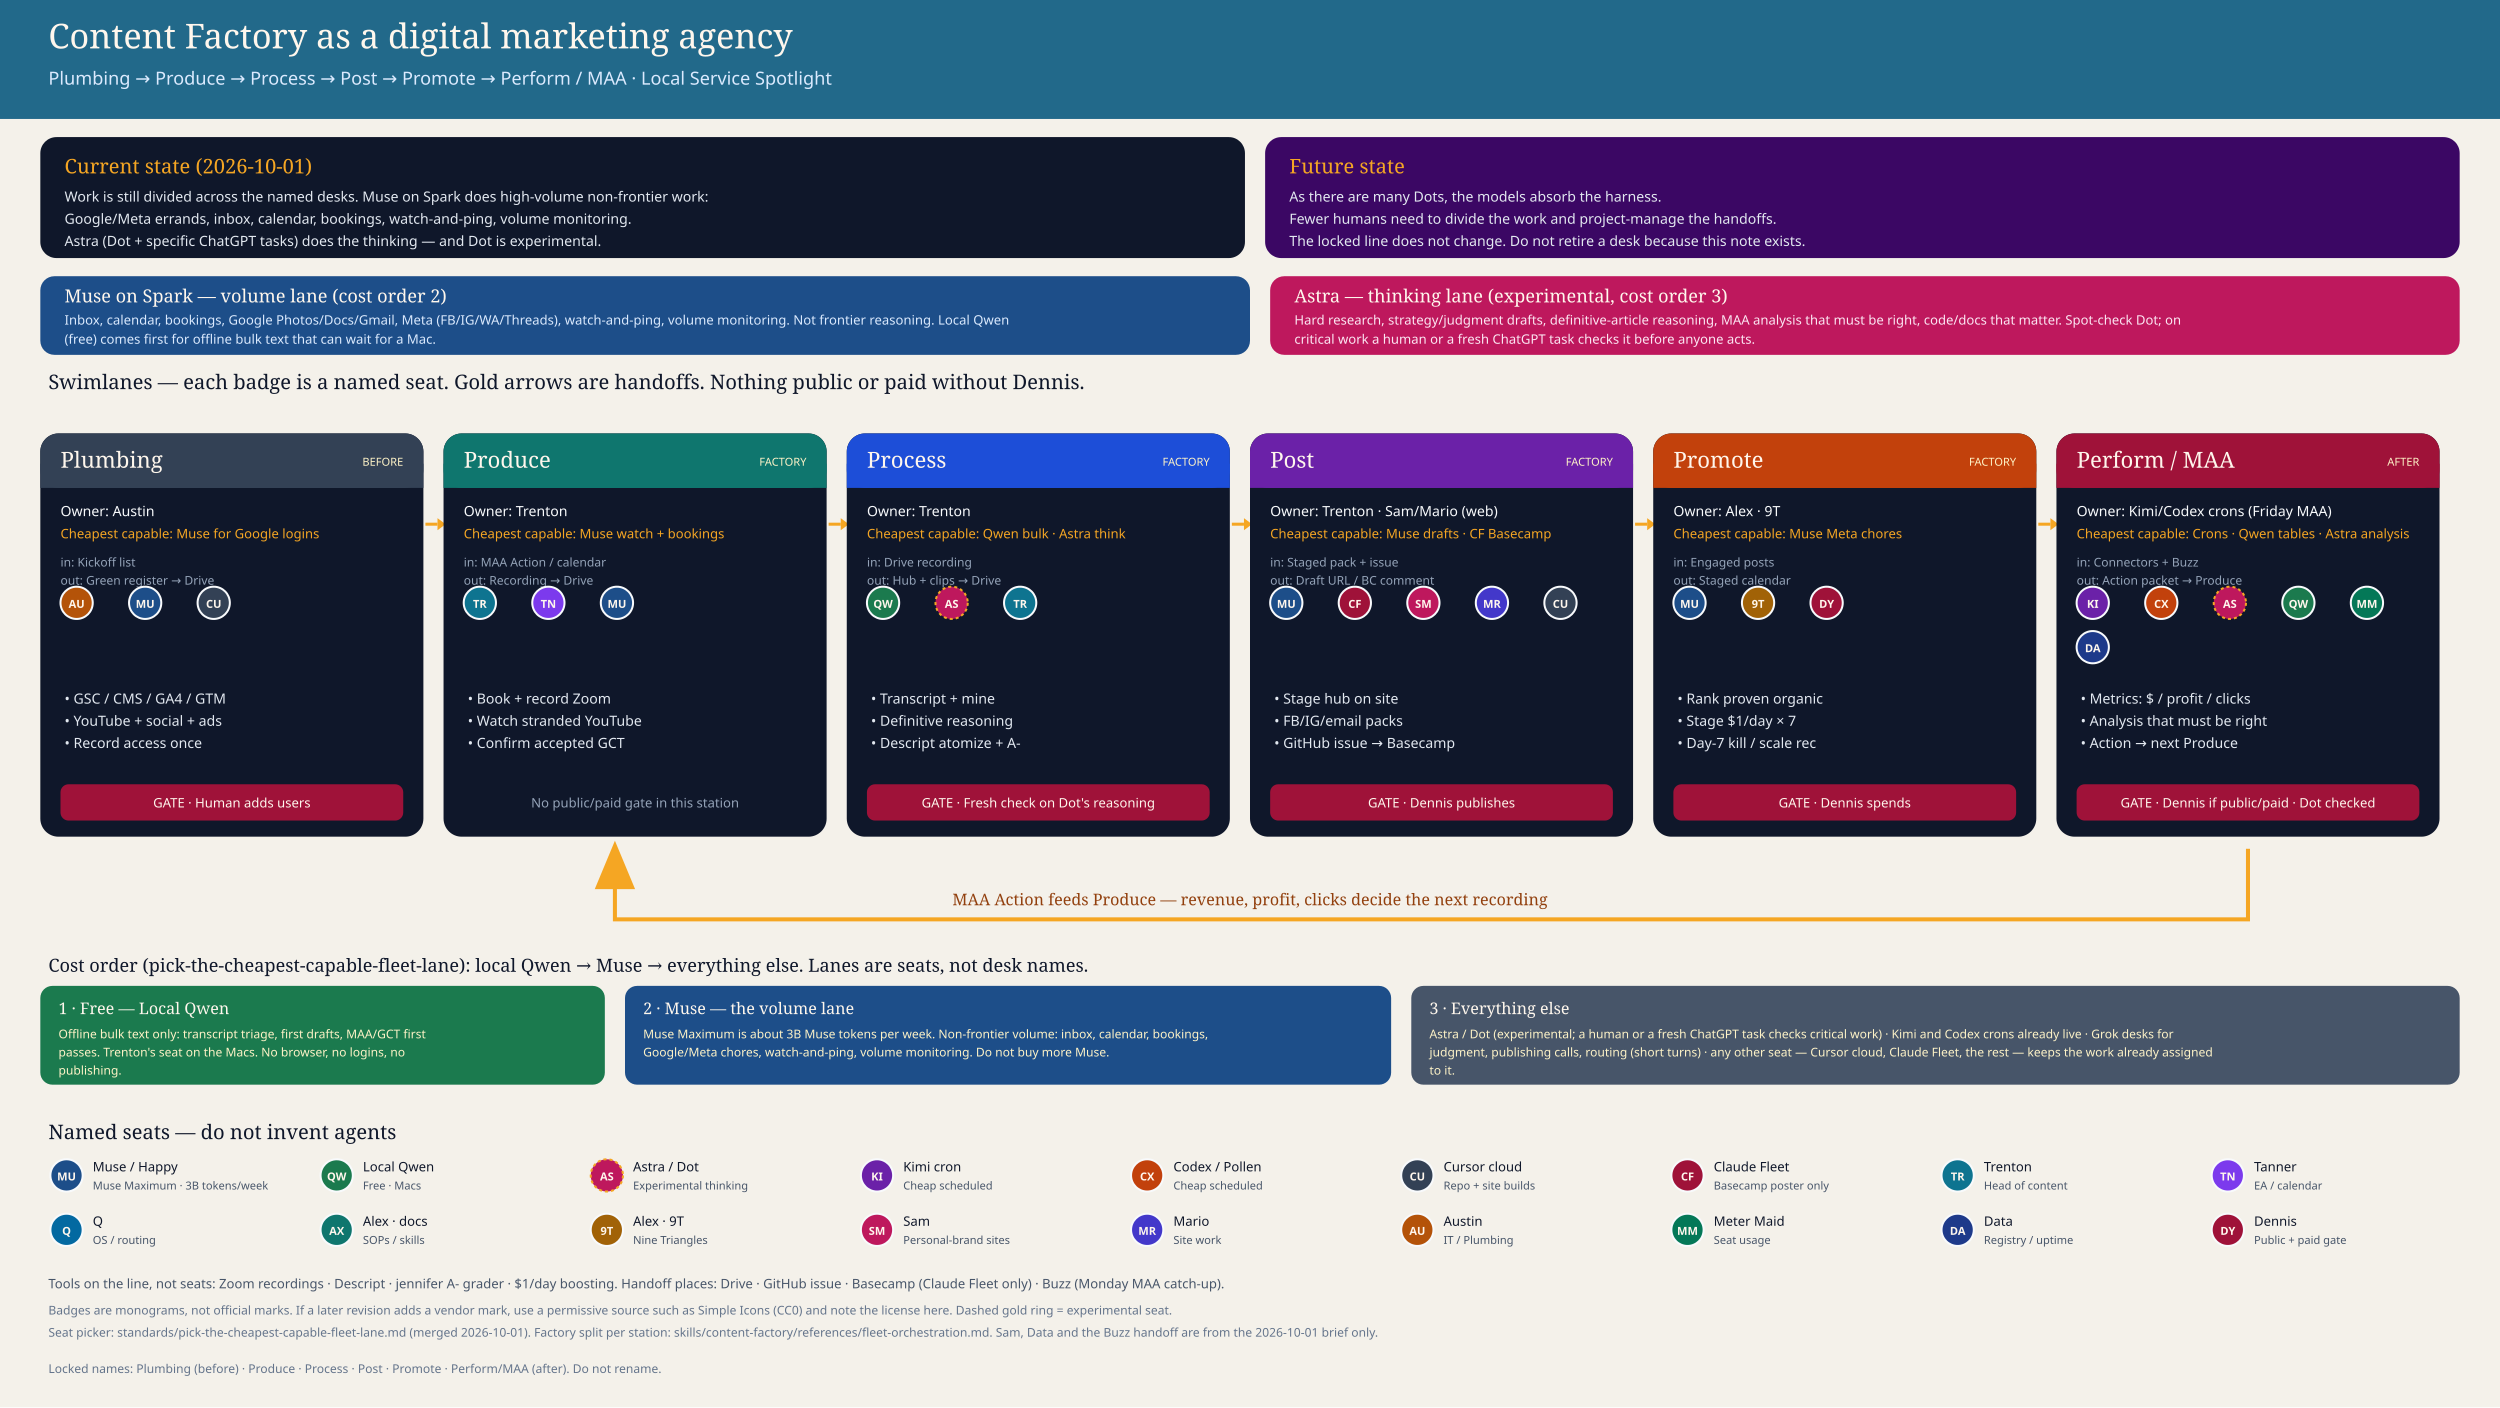
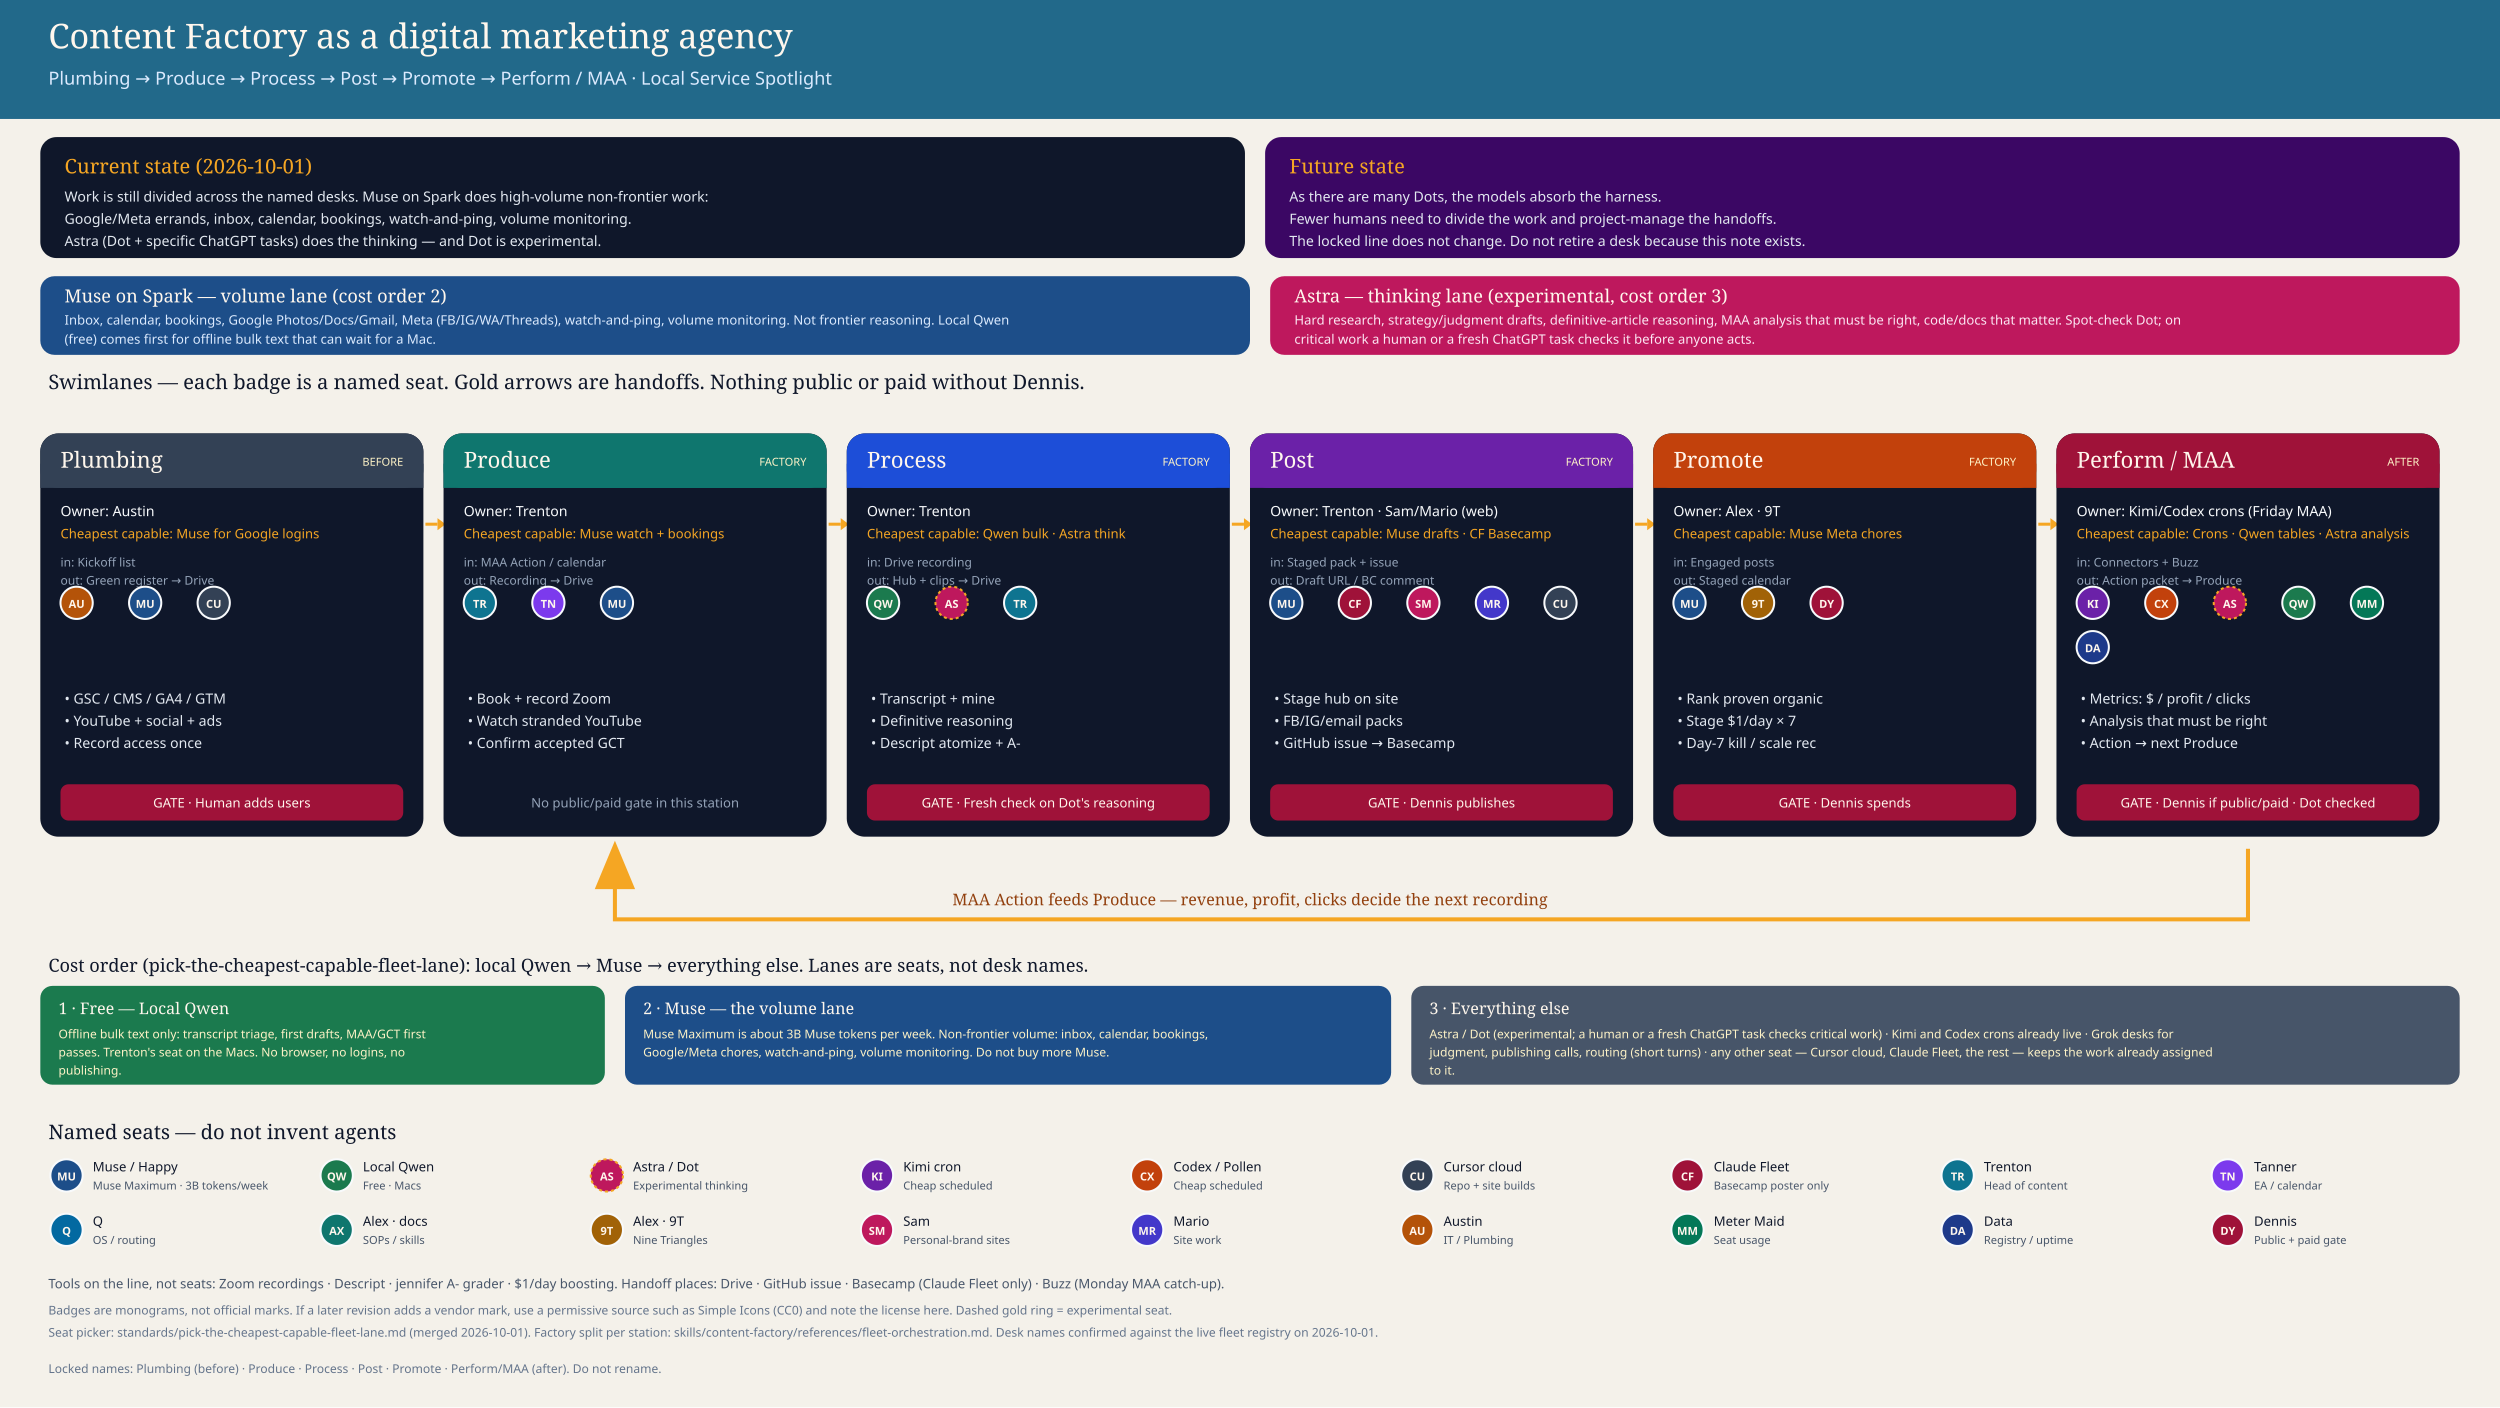
<svg xmlns="http://www.w3.org/2000/svg" width="2480" height="1396" viewBox="0 0 2480 1396" role="img" aria-label="Content Factory agency swimlanes from Plumbing through Perform MAA">
  <defs>
    <marker id="arrowhead" markerWidth="12" markerHeight="10" refX="10" refY="5" orient="auto">
      <polygon points="0 0, 12 5, 0 10" fill="#F5A623" />
    </marker>
  </defs>
  <rect width="2480" height="1396" fill="#F4F1EA" />
  <rect x="0" y="0" width="2480" height="118" fill="#22698A" />
  <text x="48" y="48" fill="#FFF7ED" font-family="Georgia, serif" font-size="34">
    Content Factory as a digital marketing agency</text>
  <text x="48" y="84" fill="#DBEAFE" font-family="ui-sans-serif, sans-serif" font-size="18">
    Plumbing → Produce → Process → Post → Promote → Perform / MAA · Local Service Spotlight</text>
  <rect x="40" y="136" width="1195" height="120" rx="16" fill="#0F172A" />
  <text x="64" y="172" fill="#F5A623" font-family="Georgia, serif" font-size="20">Current state (2026-10-01)</text>
  <text x="64" y="200" fill="#E2E8F0" font-family="ui-sans-serif, sans-serif" font-size="14">
    Work is still divided across the named desks. Muse on Spark does high-volume non-frontier work:</text>
  <text x="64" y="222" fill="#E2E8F0" font-family="ui-sans-serif, sans-serif" font-size="14">
    Google/Meta errands, inbox, calendar, bookings, watch-and-ping, volume monitoring.</text>
  <text x="64" y="244" fill="#E2E8F0" font-family="ui-sans-serif, sans-serif" font-size="14">
    Astra (Dot + specific ChatGPT tasks) does the thinking — and Dot is experimental.</text>
  <rect x="1255" y="136" width="1185" height="120" rx="16" fill="#3B0764" />
  <text x="1279" y="172" fill="#F5A623" font-family="Georgia, serif" font-size="20">Future state</text>
  <text x="1279" y="200" fill="#E2E8F0" font-family="ui-sans-serif, sans-serif" font-size="14">
    As there are many Dots, the models absorb the harness.</text>
  <text x="1279" y="222" fill="#E2E8F0" font-family="ui-sans-serif, sans-serif" font-size="14">
    Fewer humans need to divide the work and project-manage the handoffs.</text>
  <text x="1279" y="244" fill="#E2E8F0" font-family="ui-sans-serif, sans-serif" font-size="14">
    The locked line does not change. Do not retire a desk because this note exists.</text>
  <rect x="40" y="274" width="1200" height="78" rx="14" fill="#1D4E89" />
  <text x="64" y="300" fill="#FFF7ED" font-family="Georgia, serif" font-size="18">Muse on Spark — volume lane (cost order 2)</text>
  <text x="64" y="322" fill="#DBEAFE" font-family="ui-sans-serif, sans-serif" font-size="13">Inbox, calendar, bookings, Google Photos/Docs/Gmail, Meta (FB/IG/WA/Threads), watch-and-ping, volume monitoring. Not frontier reasoning. Local Qwen</text>
  <text x="64" y="341" fill="#DBEAFE" font-family="ui-sans-serif, sans-serif" font-size="13">(free) comes first for offline bulk text that can wait for a Mac.</text>
  <rect x="1260" y="274" width="1180" height="78" rx="14" fill="#BE185D" />
  <text x="1284" y="300" fill="#FFF7ED" font-family="Georgia, serif" font-size="18">Astra — thinking lane (experimental, cost order 3)</text>
  <text x="1284" y="322" fill="#FCE7F3" font-family="ui-sans-serif, sans-serif" font-size="13">Hard research, strategy/judgment drafts, definitive-article reasoning, MAA analysis that must be right, code/docs that matter. Spot-check Dot; on</text>
  <text x="1284" y="341" fill="#FCE7F3" font-family="ui-sans-serif, sans-serif" font-size="13">critical work a human or a fresh ChatGPT task checks it before anyone acts.</text>
  <text x="48" y="386" fill="#0F172A" font-family="Georgia, serif" font-size="20">
    Swimlanes — each badge is a named seat. Gold arrows are handoffs. Nothing public or paid without Dennis.</text>
  <rect x="40" y="430" width="380" height="400" rx="18" fill="#0F172A" />
  <rect x="40" y="430" width="380" height="54" rx="18" fill="#334155" />
  <rect x="40" y="460" width="380" height="24" fill="#334155" />
  <text x="60" y="464" fill="#FFF7ED" font-family="Georgia, serif" font-size="22">
              Plumbing</text>
  <text x="400" y="462" text-anchor="end" fill="#FEF3C7" font-size="11" font-family="ui-sans-serif, sans-serif">BEFORE</text>
  <text x="60" y="512" fill="#F8FAFC" font-size="14" font-family="ui-sans-serif, sans-serif">
              Owner: Austin</text>
  <text x="60" y="534" fill="#F5A623" font-size="13" font-family="ui-sans-serif, sans-serif">
              Cheapest capable: Muse for Google logins</text>
  <text x="60" y="562" fill="#94A3B8" font-size="12" font-family="ui-sans-serif, sans-serif">
              in: Kickoff list</text>
  <text x="60" y="580" fill="#94A3B8" font-size="12" font-family="ui-sans-serif, sans-serif">
              out: Green register → Drive</text>
  <g>
    <circle cx="76" cy="598" r="16" fill="#B45309" stroke="#F8FAFC" stroke-width="2" />
    <text x="76" y="603" text-anchor="middle" fill="#FFF7ED" font-family="ui-sans-serif, sans-serif" font-size="11" font-weight="700">AU</text>
  </g>
  <g>
    <circle cx="144" cy="598" r="16" fill="#1D4E89" stroke="#F8FAFC" stroke-width="2" />
    <text x="144" y="603" text-anchor="middle" fill="#FFF7ED" font-family="ui-sans-serif, sans-serif" font-size="11" font-weight="700">MU</text>
  </g>
  <g>
    <circle cx="212" cy="598" r="16" fill="#334155" stroke="#F8FAFC" stroke-width="2" />
    <text x="212" y="603" text-anchor="middle" fill="#FFF7ED" font-family="ui-sans-serif, sans-serif" font-size="11" font-weight="700">CU</text>
  </g>
  <text x="64" y="698" fill="#E2E8F0" font-size="14" font-family="ui-sans-serif, sans-serif">• GSC / CMS / GA4 / GTM</text>
  <text x="64" y="720" fill="#E2E8F0" font-size="14" font-family="ui-sans-serif, sans-serif">• YouTube + social + ads</text>
  <text x="64" y="742" fill="#E2E8F0" font-size="14" font-family="ui-sans-serif, sans-serif">• Record access once</text>
  <rect x="60" y="778" width="340" height="36" rx="8" fill="#9F1239" />
  <text x="230.0" y="801" text-anchor="middle" fill="#FFF7ED" font-size="13" font-family="ui-sans-serif, sans-serif">GATE · Human adds users</text>
  <path d="M422 520 h12" stroke="#F5A623" stroke-width="3" fill="none" />
  <polygon points="434,514 442,520 434,526" fill="#F5A623" />
  <rect x="440" y="430" width="380" height="400" rx="18" fill="#0F172A" />
  <rect x="440" y="430" width="380" height="54" rx="18" fill="#0F766E" />
  <rect x="440" y="460" width="380" height="24" fill="#0F766E" />
  <text x="460" y="464" fill="#FFF7ED" font-family="Georgia, serif" font-size="22">
              Produce</text>
  <text x="800" y="462" text-anchor="end" fill="#FEF3C7" font-size="11" font-family="ui-sans-serif, sans-serif">FACTORY</text>
  <text x="460" y="512" fill="#F8FAFC" font-size="14" font-family="ui-sans-serif, sans-serif">
              Owner: Trenton</text>
  <text x="460" y="534" fill="#F5A623" font-size="13" font-family="ui-sans-serif, sans-serif">
              Cheapest capable: Muse watch + bookings</text>
  <text x="460" y="562" fill="#94A3B8" font-size="12" font-family="ui-sans-serif, sans-serif">
              in: MAA Action / calendar</text>
  <text x="460" y="580" fill="#94A3B8" font-size="12" font-family="ui-sans-serif, sans-serif">
              out: Recording → Drive</text>
  <g>
    <circle cx="476" cy="598" r="16" fill="#0E7490" stroke="#F8FAFC" stroke-width="2" />
    <text x="476" y="603" text-anchor="middle" fill="#FFF7ED" font-family="ui-sans-serif, sans-serif" font-size="11" font-weight="700">TR</text>
  </g>
  <g>
    <circle cx="544" cy="598" r="16" fill="#7C3AED" stroke="#F8FAFC" stroke-width="2" />
    <text x="544" y="603" text-anchor="middle" fill="#FFF7ED" font-family="ui-sans-serif, sans-serif" font-size="11" font-weight="700">TN</text>
  </g>
  <g>
    <circle cx="612" cy="598" r="16" fill="#1D4E89" stroke="#F8FAFC" stroke-width="2" />
    <text x="612" y="603" text-anchor="middle" fill="#FFF7ED" font-family="ui-sans-serif, sans-serif" font-size="11" font-weight="700">MU</text>
  </g>
  <text x="464" y="698" fill="#E2E8F0" font-size="14" font-family="ui-sans-serif, sans-serif">• Book + record Zoom</text>
  <text x="464" y="720" fill="#E2E8F0" font-size="14" font-family="ui-sans-serif, sans-serif">• Watch stranded YouTube</text>
  <text x="464" y="742" fill="#E2E8F0" font-size="14" font-family="ui-sans-serif, sans-serif">• Confirm accepted GCT</text>
  <text x="630.0" y="801" text-anchor="middle" fill="#94A3B8" font-size="13" font-family="ui-sans-serif, sans-serif">No public/paid gate in this station</text>
  <path d="M822 520 h12" stroke="#F5A623" stroke-width="3" fill="none" />
  <polygon points="834,514 842,520 834,526" fill="#F5A623" />
  <rect x="840" y="430" width="380" height="400" rx="18" fill="#0F172A" />
  <rect x="840" y="430" width="380" height="54" rx="18" fill="#1D4ED8" />
  <rect x="840" y="460" width="380" height="24" fill="#1D4ED8" />
  <text x="860" y="464" fill="#FFF7ED" font-family="Georgia, serif" font-size="22">
              Process</text>
  <text x="1200" y="462" text-anchor="end" fill="#FEF3C7" font-size="11" font-family="ui-sans-serif, sans-serif">FACTORY</text>
  <text x="860" y="512" fill="#F8FAFC" font-size="14" font-family="ui-sans-serif, sans-serif">
              Owner: Trenton</text>
  <text x="860" y="534" fill="#F5A623" font-size="13" font-family="ui-sans-serif, sans-serif">
              Cheapest capable: Qwen bulk · Astra think</text>
  <text x="860" y="562" fill="#94A3B8" font-size="12" font-family="ui-sans-serif, sans-serif">
              in: Drive recording</text>
  <text x="860" y="580" fill="#94A3B8" font-size="12" font-family="ui-sans-serif, sans-serif">
              out: Hub + clips → Drive</text>
  <g>
    <circle cx="876" cy="598" r="16" fill="#1B7A4E" stroke="#F8FAFC" stroke-width="2" />
    <text x="876" y="603" text-anchor="middle" fill="#FFF7ED" font-family="ui-sans-serif, sans-serif" font-size="11" font-weight="700">QW</text>
  </g>
  <g>
    <circle cx="944" cy="598" r="16" fill="#BE185D" stroke="#F5A623" stroke-width="2" stroke-dasharray="3 3" />
    <text x="944" y="603" text-anchor="middle" fill="#FFF7ED" font-family="ui-sans-serif, sans-serif" font-size="11" font-weight="700">AS</text>
  </g>
  <g>
    <circle cx="1012" cy="598" r="16" fill="#0E7490" stroke="#F8FAFC" stroke-width="2" />
    <text x="1012" y="603" text-anchor="middle" fill="#FFF7ED" font-family="ui-sans-serif, sans-serif" font-size="11" font-weight="700">TR</text>
  </g>
  <text x="864" y="698" fill="#E2E8F0" font-size="14" font-family="ui-sans-serif, sans-serif">• Transcript + mine</text>
  <text x="864" y="720" fill="#E2E8F0" font-size="14" font-family="ui-sans-serif, sans-serif">• Definitive reasoning</text>
  <text x="864" y="742" fill="#E2E8F0" font-size="14" font-family="ui-sans-serif, sans-serif">• Descript atomize + A-</text>
  <rect x="860" y="778" width="340" height="36" rx="8" fill="#9F1239" />
  <text x="1030.0" y="801" text-anchor="middle" fill="#FFF7ED" font-size="13" font-family="ui-sans-serif, sans-serif">GATE · Fresh check on Dot's reasoning</text>
  <path d="M1222 520 h12" stroke="#F5A623" stroke-width="3" fill="none" />
  <polygon points="1234,514 1242,520 1234,526" fill="#F5A623" />
  <rect x="1240" y="430" width="380" height="400" rx="18" fill="#0F172A" />
  <rect x="1240" y="430" width="380" height="54" rx="18" fill="#6B21A8" />
  <rect x="1240" y="460" width="380" height="24" fill="#6B21A8" />
  <text x="1260" y="464" fill="#FFF7ED" font-family="Georgia, serif" font-size="22">
              Post</text>
  <text x="1600" y="462" text-anchor="end" fill="#FEF3C7" font-size="11" font-family="ui-sans-serif, sans-serif">FACTORY</text>
  <text x="1260" y="512" fill="#F8FAFC" font-size="14" font-family="ui-sans-serif, sans-serif">
              Owner: Trenton · Sam/Mario (web)</text>
  <text x="1260" y="534" fill="#F5A623" font-size="13" font-family="ui-sans-serif, sans-serif">
              Cheapest capable: Muse drafts · CF Basecamp</text>
  <text x="1260" y="562" fill="#94A3B8" font-size="12" font-family="ui-sans-serif, sans-serif">
              in: Staged pack + issue</text>
  <text x="1260" y="580" fill="#94A3B8" font-size="12" font-family="ui-sans-serif, sans-serif">
              out: Draft URL / BC comment</text>
  <g>
    <circle cx="1276" cy="598" r="16" fill="#1D4E89" stroke="#F8FAFC" stroke-width="2" />
    <text x="1276" y="603" text-anchor="middle" fill="#FFF7ED" font-family="ui-sans-serif, sans-serif" font-size="11" font-weight="700">MU</text>
  </g>
  <g>
    <circle cx="1344" cy="598" r="16" fill="#9F1239" stroke="#F8FAFC" stroke-width="2" />
    <text x="1344" y="603" text-anchor="middle" fill="#FFF7ED" font-family="ui-sans-serif, sans-serif" font-size="11" font-weight="700">CF</text>
  </g>
  <g>
    <circle cx="1412" cy="598" r="16" fill="#BE185D" stroke="#F8FAFC" stroke-width="2" />
    <text x="1412" y="603" text-anchor="middle" fill="#FFF7ED" font-family="ui-sans-serif, sans-serif" font-size="11" font-weight="700">SM</text>
  </g>
  <g>
    <circle cx="1480" cy="598" r="16" fill="#4338CA" stroke="#F8FAFC" stroke-width="2" />
    <text x="1480" y="603" text-anchor="middle" fill="#FFF7ED" font-family="ui-sans-serif, sans-serif" font-size="11" font-weight="700">MR</text>
  </g>
  <g>
    <circle cx="1548" cy="598" r="16" fill="#334155" stroke="#F8FAFC" stroke-width="2" />
    <text x="1548" y="603" text-anchor="middle" fill="#FFF7ED" font-family="ui-sans-serif, sans-serif" font-size="11" font-weight="700">CU</text>
  </g>
  <text x="1264" y="698" fill="#E2E8F0" font-size="14" font-family="ui-sans-serif, sans-serif">• Stage hub on site</text>
  <text x="1264" y="720" fill="#E2E8F0" font-size="14" font-family="ui-sans-serif, sans-serif">• FB/IG/email packs</text>
  <text x="1264" y="742" fill="#E2E8F0" font-size="14" font-family="ui-sans-serif, sans-serif">• GitHub issue → Basecamp</text>
  <rect x="1260" y="778" width="340" height="36" rx="8" fill="#9F1239" />
  <text x="1430.0" y="801" text-anchor="middle" fill="#FFF7ED" font-size="13" font-family="ui-sans-serif, sans-serif">GATE · Dennis publishes</text>
  <path d="M1622 520 h12" stroke="#F5A623" stroke-width="3" fill="none" />
  <polygon points="1634,514 1642,520 1634,526" fill="#F5A623" />
  <rect x="1640" y="430" width="380" height="400" rx="18" fill="#0F172A" />
  <rect x="1640" y="430" width="380" height="54" rx="18" fill="#C2410C" />
  <rect x="1640" y="460" width="380" height="24" fill="#C2410C" />
  <text x="1660" y="464" fill="#FFF7ED" font-family="Georgia, serif" font-size="22">
              Promote</text>
  <text x="2000" y="462" text-anchor="end" fill="#FEF3C7" font-size="11" font-family="ui-sans-serif, sans-serif">FACTORY</text>
  <text x="1660" y="512" fill="#F8FAFC" font-size="14" font-family="ui-sans-serif, sans-serif">
              Owner: Alex · 9T</text>
  <text x="1660" y="534" fill="#F5A623" font-size="13" font-family="ui-sans-serif, sans-serif">
              Cheapest capable: Muse Meta chores</text>
  <text x="1660" y="562" fill="#94A3B8" font-size="12" font-family="ui-sans-serif, sans-serif">
              in: Engaged posts</text>
  <text x="1660" y="580" fill="#94A3B8" font-size="12" font-family="ui-sans-serif, sans-serif">
              out: Staged calendar</text>
  <g>
    <circle cx="1676" cy="598" r="16" fill="#1D4E89" stroke="#F8FAFC" stroke-width="2" />
    <text x="1676" y="603" text-anchor="middle" fill="#FFF7ED" font-family="ui-sans-serif, sans-serif" font-size="11" font-weight="700">MU</text>
  </g>
  <g>
    <circle cx="1744" cy="598" r="16" fill="#A16207" stroke="#F8FAFC" stroke-width="2" />
    <text x="1744" y="603" text-anchor="middle" fill="#FFF7ED" font-family="ui-sans-serif, sans-serif" font-size="11" font-weight="700">9T</text>
  </g>
  <g>
    <circle cx="1812" cy="598" r="16" fill="#9F1239" stroke="#F8FAFC" stroke-width="2" />
    <text x="1812" y="603" text-anchor="middle" fill="#FFF7ED" font-family="ui-sans-serif, sans-serif" font-size="11" font-weight="700">DY</text>
  </g>
  <text x="1664" y="698" fill="#E2E8F0" font-size="14" font-family="ui-sans-serif, sans-serif">• Rank proven organic</text>
  <text x="1664" y="720" fill="#E2E8F0" font-size="14" font-family="ui-sans-serif, sans-serif">• Stage $1/day × 7</text>
  <text x="1664" y="742" fill="#E2E8F0" font-size="14" font-family="ui-sans-serif, sans-serif">• Day-7 kill / scale rec</text>
  <rect x="1660" y="778" width="340" height="36" rx="8" fill="#9F1239" />
  <text x="1830.0" y="801" text-anchor="middle" fill="#FFF7ED" font-size="13" font-family="ui-sans-serif, sans-serif">GATE · Dennis spends</text>
  <path d="M2022 520 h12" stroke="#F5A623" stroke-width="3" fill="none" />
  <polygon points="2034,514 2042,520 2034,526" fill="#F5A623" />
  <rect x="2040" y="430" width="380" height="400" rx="18" fill="#0F172A" />
  <rect x="2040" y="430" width="380" height="54" rx="18" fill="#9F1239" />
  <rect x="2040" y="460" width="380" height="24" fill="#9F1239" />
  <text x="2060" y="464" fill="#FFF7ED" font-family="Georgia, serif" font-size="22">
              Perform / MAA</text>
  <text x="2400" y="462" text-anchor="end" fill="#FEF3C7" font-size="11" font-family="ui-sans-serif, sans-serif">AFTER</text>
  <text x="2060" y="512" fill="#F8FAFC" font-size="14" font-family="ui-sans-serif, sans-serif">
              Owner: Kimi/Codex crons (Friday MAA)</text>
  <text x="2060" y="534" fill="#F5A623" font-size="13" font-family="ui-sans-serif, sans-serif">
              Cheapest capable: Crons · Qwen tables · Astra analysis</text>
  <text x="2060" y="562" fill="#94A3B8" font-size="12" font-family="ui-sans-serif, sans-serif">
              in: Connectors + Buzz</text>
  <text x="2060" y="580" fill="#94A3B8" font-size="12" font-family="ui-sans-serif, sans-serif">
              out: Action packet → Produce</text>
  <g>
    <circle cx="2076" cy="598" r="16" fill="#6B21A8" stroke="#F8FAFC" stroke-width="2" />
    <text x="2076" y="603" text-anchor="middle" fill="#FFF7ED" font-family="ui-sans-serif, sans-serif" font-size="11" font-weight="700">KI</text>
  </g>
  <g>
    <circle cx="2144" cy="598" r="16" fill="#C2410C" stroke="#F8FAFC" stroke-width="2" />
    <text x="2144" y="603" text-anchor="middle" fill="#FFF7ED" font-family="ui-sans-serif, sans-serif" font-size="11" font-weight="700">CX</text>
  </g>
  <g>
    <circle cx="2212" cy="598" r="16" fill="#BE185D" stroke="#F5A623" stroke-width="2" stroke-dasharray="3 3" />
    <text x="2212" y="603" text-anchor="middle" fill="#FFF7ED" font-family="ui-sans-serif, sans-serif" font-size="11" font-weight="700">AS</text>
  </g>
  <g>
    <circle cx="2280" cy="598" r="16" fill="#1B7A4E" stroke="#F8FAFC" stroke-width="2" />
    <text x="2280" y="603" text-anchor="middle" fill="#FFF7ED" font-family="ui-sans-serif, sans-serif" font-size="11" font-weight="700">QW</text>
  </g>
  <g>
    <circle cx="2348" cy="598" r="16" fill="#047857" stroke="#F8FAFC" stroke-width="2" />
    <text x="2348" y="603" text-anchor="middle" fill="#FFF7ED" font-family="ui-sans-serif, sans-serif" font-size="11" font-weight="700">MM</text>
  </g>
  <g>
    <circle cx="2076" cy="642" r="16" fill="#1E3A8A" stroke="#F8FAFC" stroke-width="2" />
    <text x="2076" y="647" text-anchor="middle" fill="#FFF7ED" font-family="ui-sans-serif, sans-serif" font-size="11" font-weight="700">DA</text>
  </g>
  <text x="2064" y="698" fill="#E2E8F0" font-size="14" font-family="ui-sans-serif, sans-serif">• Metrics: $ / profit / clicks</text>
  <text x="2064" y="720" fill="#E2E8F0" font-size="14" font-family="ui-sans-serif, sans-serif">• Analysis that must be right</text>
  <text x="2064" y="742" fill="#E2E8F0" font-size="14" font-family="ui-sans-serif, sans-serif">• Action → next Produce</text>
  <rect x="2060" y="778" width="340" height="36" rx="8" fill="#9F1239" />
  <text x="2230.0" y="801" text-anchor="middle" fill="#FFF7ED" font-size="13" font-family="ui-sans-serif, sans-serif">GATE · Dennis if public/paid · Dot checked</text>
  <path d="M 2230.0 842                v 70 H 610.0 v -70" fill="none" stroke="#F5A623" stroke-width="4" marker-end="url(#arrowhead)" />
  <text x="1240" y="898" text-anchor="middle" fill="#92400E" font-family="Georgia, serif" font-size="16">
        MAA Action feeds Produce — revenue, profit, clicks decide the next recording
      </text>
  <text x="48" y="964" font-family="Georgia, serif" font-size="18" fill="#0F172A">
    Cost order (pick-the-cheapest-capable-fleet-lane): local Qwen → Muse → everything else. Lanes are seats, not desk names.</text>
  <rect x="40" y="978" width="560" height="98" rx="12" fill="#1B7A4E" />
  <text x="58" y="1006" fill="#FFF7ED" font-size="16" font-family="Georgia, serif">1 · Free — Local Qwen</text>
  <text x="58" y="1030" fill="#FEF3C7" font-size="12" font-family="ui-sans-serif, sans-serif">Offline bulk text only: transcript triage, first drafts, MAA/GCT first</text>
  <text x="58" y="1048" fill="#FEF3C7" font-size="12" font-family="ui-sans-serif, sans-serif">passes. Trenton's seat on the Macs. No browser, no logins, no</text>
  <text x="58" y="1066" fill="#FEF3C7" font-size="12" font-family="ui-sans-serif, sans-serif">publishing.</text>
  <rect x="620" y="978" width="760" height="98" rx="12" fill="#1D4E89" />
  <text x="638" y="1006" fill="#FFF7ED" font-size="16" font-family="Georgia, serif">2 · Muse — the volume lane</text>
  <text x="638" y="1030" fill="#FEF3C7" font-size="12" font-family="ui-sans-serif, sans-serif">Muse Maximum is about 3B Muse tokens per week. Non-frontier volume: inbox, calendar, bookings,</text>
  <text x="638" y="1048" fill="#FEF3C7" font-size="12" font-family="ui-sans-serif, sans-serif">Google/Meta chores, watch-and-ping, volume monitoring. Do not buy more Muse.</text>
  <rect x="1400" y="978" width="1040" height="98" rx="12" fill="#475569" />
  <text x="1418" y="1006" fill="#FFF7ED" font-size="16" font-family="Georgia, serif">3 · Everything else</text>
  <text x="1418" y="1030" fill="#FEF3C7" font-size="12" font-family="ui-sans-serif, sans-serif">Astra / Dot (experimental; a human or a fresh ChatGPT task checks critical work) · Kimi and Codex crons already live · Grok desks for</text>
  <text x="1418" y="1048" fill="#FEF3C7" font-size="12" font-family="ui-sans-serif, sans-serif">judgment, publishing calls, routing (short turns) · any other seat — Cursor cloud, Claude Fleet, the rest — keeps the work already assigned</text>
  <text x="1418" y="1066" fill="#FEF3C7" font-size="12" font-family="ui-sans-serif, sans-serif">to it.</text>
  <text x="48" y="1130" font-family="Georgia, serif" font-size="20" fill="#0F172A">Named seats — do not invent agents</text>
  <g>
    <circle cx="66" cy="1166" r="16" fill="#1D4E89" stroke="#F8FAFC" stroke-width="2" />
    <text x="66" y="1171" text-anchor="middle" fill="#FFF7ED" font-family="ui-sans-serif, sans-serif" font-size="11" font-weight="700">MU</text>
  </g>
  <text x="92" y="1162" font-size="13" font-family="ui-sans-serif, sans-serif" fill="#0F172A">Muse / Happy</text>
  <text x="92" y="1180" font-size="11" font-family="ui-sans-serif, sans-serif" fill="#475569">Muse Maximum · 3B tokens/week</text>
  <g>
    <circle cx="334" cy="1166" r="16" fill="#1B7A4E" stroke="#F8FAFC" stroke-width="2" />
    <text x="334" y="1171" text-anchor="middle" fill="#FFF7ED" font-family="ui-sans-serif, sans-serif" font-size="11" font-weight="700">QW</text>
  </g>
  <text x="360" y="1162" font-size="13" font-family="ui-sans-serif, sans-serif" fill="#0F172A">Local Qwen</text>
  <text x="360" y="1180" font-size="11" font-family="ui-sans-serif, sans-serif" fill="#475569">Free · Macs</text>
  <g>
    <circle cx="602" cy="1166" r="16" fill="#BE185D" stroke="#F5A623" stroke-width="2" stroke-dasharray="3 3" />
    <text x="602" y="1171" text-anchor="middle" fill="#FFF7ED" font-family="ui-sans-serif, sans-serif" font-size="11" font-weight="700">AS</text>
  </g>
  <text x="628" y="1162" font-size="13" font-family="ui-sans-serif, sans-serif" fill="#0F172A">Astra / Dot</text>
  <text x="628" y="1180" font-size="11" font-family="ui-sans-serif, sans-serif" fill="#475569">Experimental thinking</text>
  <g>
    <circle cx="870" cy="1166" r="16" fill="#6B21A8" stroke="#F8FAFC" stroke-width="2" />
    <text x="870" y="1171" text-anchor="middle" fill="#FFF7ED" font-family="ui-sans-serif, sans-serif" font-size="11" font-weight="700">KI</text>
  </g>
  <text x="896" y="1162" font-size="13" font-family="ui-sans-serif, sans-serif" fill="#0F172A">Kimi cron</text>
  <text x="896" y="1180" font-size="11" font-family="ui-sans-serif, sans-serif" fill="#475569">Cheap scheduled</text>
  <g>
    <circle cx="1138" cy="1166" r="16" fill="#C2410C" stroke="#F8FAFC" stroke-width="2" />
    <text x="1138" y="1171" text-anchor="middle" fill="#FFF7ED" font-family="ui-sans-serif, sans-serif" font-size="11" font-weight="700">CX</text>
  </g>
  <text x="1164" y="1162" font-size="13" font-family="ui-sans-serif, sans-serif" fill="#0F172A">Codex / Pollen</text>
  <text x="1164" y="1180" font-size="11" font-family="ui-sans-serif, sans-serif" fill="#475569">Cheap scheduled</text>
  <g>
    <circle cx="1406" cy="1166" r="16" fill="#334155" stroke="#F8FAFC" stroke-width="2" />
    <text x="1406" y="1171" text-anchor="middle" fill="#FFF7ED" font-family="ui-sans-serif, sans-serif" font-size="11" font-weight="700">CU</text>
  </g>
  <text x="1432" y="1162" font-size="13" font-family="ui-sans-serif, sans-serif" fill="#0F172A">Cursor cloud</text>
  <text x="1432" y="1180" font-size="11" font-family="ui-sans-serif, sans-serif" fill="#475569">Repo + site builds</text>
  <g>
    <circle cx="1674" cy="1166" r="16" fill="#9F1239" stroke="#F8FAFC" stroke-width="2" />
    <text x="1674" y="1171" text-anchor="middle" fill="#FFF7ED" font-family="ui-sans-serif, sans-serif" font-size="11" font-weight="700">CF</text>
  </g>
  <text x="1700" y="1162" font-size="13" font-family="ui-sans-serif, sans-serif" fill="#0F172A">Claude Fleet</text>
  <text x="1700" y="1180" font-size="11" font-family="ui-sans-serif, sans-serif" fill="#475569">Basecamp poster only</text>
  <g>
    <circle cx="1942" cy="1166" r="16" fill="#0E7490" stroke="#F8FAFC" stroke-width="2" />
    <text x="1942" y="1171" text-anchor="middle" fill="#FFF7ED" font-family="ui-sans-serif, sans-serif" font-size="11" font-weight="700">TR</text>
  </g>
  <text x="1968" y="1162" font-size="13" font-family="ui-sans-serif, sans-serif" fill="#0F172A">Trenton</text>
  <text x="1968" y="1180" font-size="11" font-family="ui-sans-serif, sans-serif" fill="#475569">Head of content</text>
  <g>
    <circle cx="2210" cy="1166" r="16" fill="#7C3AED" stroke="#F8FAFC" stroke-width="2" />
    <text x="2210" y="1171" text-anchor="middle" fill="#FFF7ED" font-family="ui-sans-serif, sans-serif" font-size="11" font-weight="700">TN</text>
  </g>
  <text x="2236" y="1162" font-size="13" font-family="ui-sans-serif, sans-serif" fill="#0F172A">Tanner</text>
  <text x="2236" y="1180" font-size="11" font-family="ui-sans-serif, sans-serif" fill="#475569">EA / calendar</text>
  <g>
    <circle cx="66" cy="1220" r="16" fill="#0369A1" stroke="#F8FAFC" stroke-width="2" />
    <text x="66" y="1225" text-anchor="middle" fill="#FFF7ED" font-family="ui-sans-serif, sans-serif" font-size="11" font-weight="700">Q</text>
  </g>
  <text x="92" y="1216" font-size="13" font-family="ui-sans-serif, sans-serif" fill="#0F172A">Q</text>
  <text x="92" y="1234" font-size="11" font-family="ui-sans-serif, sans-serif" fill="#475569">OS / routing</text>
  <g>
    <circle cx="334" cy="1220" r="16" fill="#0F766E" stroke="#F8FAFC" stroke-width="2" />
    <text x="334" y="1225" text-anchor="middle" fill="#FFF7ED" font-family="ui-sans-serif, sans-serif" font-size="11" font-weight="700">AX</text>
  </g>
  <text x="360" y="1216" font-size="13" font-family="ui-sans-serif, sans-serif" fill="#0F172A">Alex · docs</text>
  <text x="360" y="1234" font-size="11" font-family="ui-sans-serif, sans-serif" fill="#475569">SOPs / skills</text>
  <g>
    <circle cx="602" cy="1220" r="16" fill="#A16207" stroke="#F8FAFC" stroke-width="2" />
    <text x="602" y="1225" text-anchor="middle" fill="#FFF7ED" font-family="ui-sans-serif, sans-serif" font-size="11" font-weight="700">9T</text>
  </g>
  <text x="628" y="1216" font-size="13" font-family="ui-sans-serif, sans-serif" fill="#0F172A">Alex · 9T</text>
  <text x="628" y="1234" font-size="11" font-family="ui-sans-serif, sans-serif" fill="#475569">Nine Triangles</text>
  <g>
    <circle cx="870" cy="1220" r="16" fill="#BE185D" stroke="#F8FAFC" stroke-width="2" />
    <text x="870" y="1225" text-anchor="middle" fill="#FFF7ED" font-family="ui-sans-serif, sans-serif" font-size="11" font-weight="700">SM</text>
  </g>
  <text x="896" y="1216" font-size="13" font-family="ui-sans-serif, sans-serif" fill="#0F172A">Sam</text>
  <text x="896" y="1234" font-size="11" font-family="ui-sans-serif, sans-serif" fill="#475569">Personal-brand sites</text>
  <g>
    <circle cx="1138" cy="1220" r="16" fill="#4338CA" stroke="#F8FAFC" stroke-width="2" />
    <text x="1138" y="1225" text-anchor="middle" fill="#FFF7ED" font-family="ui-sans-serif, sans-serif" font-size="11" font-weight="700">MR</text>
  </g>
  <text x="1164" y="1216" font-size="13" font-family="ui-sans-serif, sans-serif" fill="#0F172A">Mario</text>
  <text x="1164" y="1234" font-size="11" font-family="ui-sans-serif, sans-serif" fill="#475569">Site work</text>
  <g>
    <circle cx="1406" cy="1220" r="16" fill="#B45309" stroke="#F8FAFC" stroke-width="2" />
    <text x="1406" y="1225" text-anchor="middle" fill="#FFF7ED" font-family="ui-sans-serif, sans-serif" font-size="11" font-weight="700">AU</text>
  </g>
  <text x="1432" y="1216" font-size="13" font-family="ui-sans-serif, sans-serif" fill="#0F172A">Austin</text>
  <text x="1432" y="1234" font-size="11" font-family="ui-sans-serif, sans-serif" fill="#475569">IT / Plumbing</text>
  <g>
    <circle cx="1674" cy="1220" r="16" fill="#047857" stroke="#F8FAFC" stroke-width="2" />
    <text x="1674" y="1225" text-anchor="middle" fill="#FFF7ED" font-family="ui-sans-serif, sans-serif" font-size="11" font-weight="700">MM</text>
  </g>
  <text x="1700" y="1216" font-size="13" font-family="ui-sans-serif, sans-serif" fill="#0F172A">Meter Maid</text>
  <text x="1700" y="1234" font-size="11" font-family="ui-sans-serif, sans-serif" fill="#475569">Seat usage</text>
  <g>
    <circle cx="1942" cy="1220" r="16" fill="#1E3A8A" stroke="#F8FAFC" stroke-width="2" />
    <text x="1942" y="1225" text-anchor="middle" fill="#FFF7ED" font-family="ui-sans-serif, sans-serif" font-size="11" font-weight="700">DA</text>
  </g>
  <text x="1968" y="1216" font-size="13" font-family="ui-sans-serif, sans-serif" fill="#0F172A">Data</text>
  <text x="1968" y="1234" font-size="11" font-family="ui-sans-serif, sans-serif" fill="#475569">Registry / uptime</text>
  <g>
    <circle cx="2210" cy="1220" r="16" fill="#9F1239" stroke="#F8FAFC" stroke-width="2" />
    <text x="2210" y="1225" text-anchor="middle" fill="#FFF7ED" font-family="ui-sans-serif, sans-serif" font-size="11" font-weight="700">DY</text>
  </g>
  <text x="2236" y="1216" font-size="13" font-family="ui-sans-serif, sans-serif" fill="#0F172A">Dennis</text>
  <text x="2236" y="1234" font-size="11" font-family="ui-sans-serif, sans-serif" fill="#475569">Public + paid gate</text>
  <text x="48" y="1278" font-family="ui-sans-serif, sans-serif" font-size="13" fill="#475569">
    Tools on the line, not seats: Zoom recordings · Descript · jennifer A- grader · $1/day boosting.
    Handoff places: Drive · GitHub issue · Basecamp (Claude Fleet only) · Buzz (Monday MAA catch-up).</text>
  <text x="48" y="1304" font-family="ui-sans-serif, sans-serif" font-size="12" fill="#64748B">
    Badges are monograms, not official marks. If a later revision adds a vendor mark, use a permissive
    source such as Simple Icons (CC0) and note the license here. Dashed gold ring = experimental seat.</text>
  <text x="48" y="1326" font-family="ui-sans-serif, sans-serif" font-size="12" fill="#64748B">
    Seat picker: standards/pick-the-cheapest-capable-fleet-lane.md (merged 2026-10-01). Factory split per station:
-     skills/content-factory/references/fleet-orchestration.md. Sam, Data and the Buzz handoff are from the 2026-10-01 brief only.</text>
+     skills/content-factory/references/fleet-orchestration.md. Desk names confirmed against the live fleet registry on 2026-10-01.</text>
  <text x="48" y="1362" font-family="ui-sans-serif, sans-serif" font-size="12" fill="#64748B">
    Locked names: Plumbing (before) · Produce · Process · Post · Promote · Perform/MAA (after). Do not rename.</text>
</svg>
